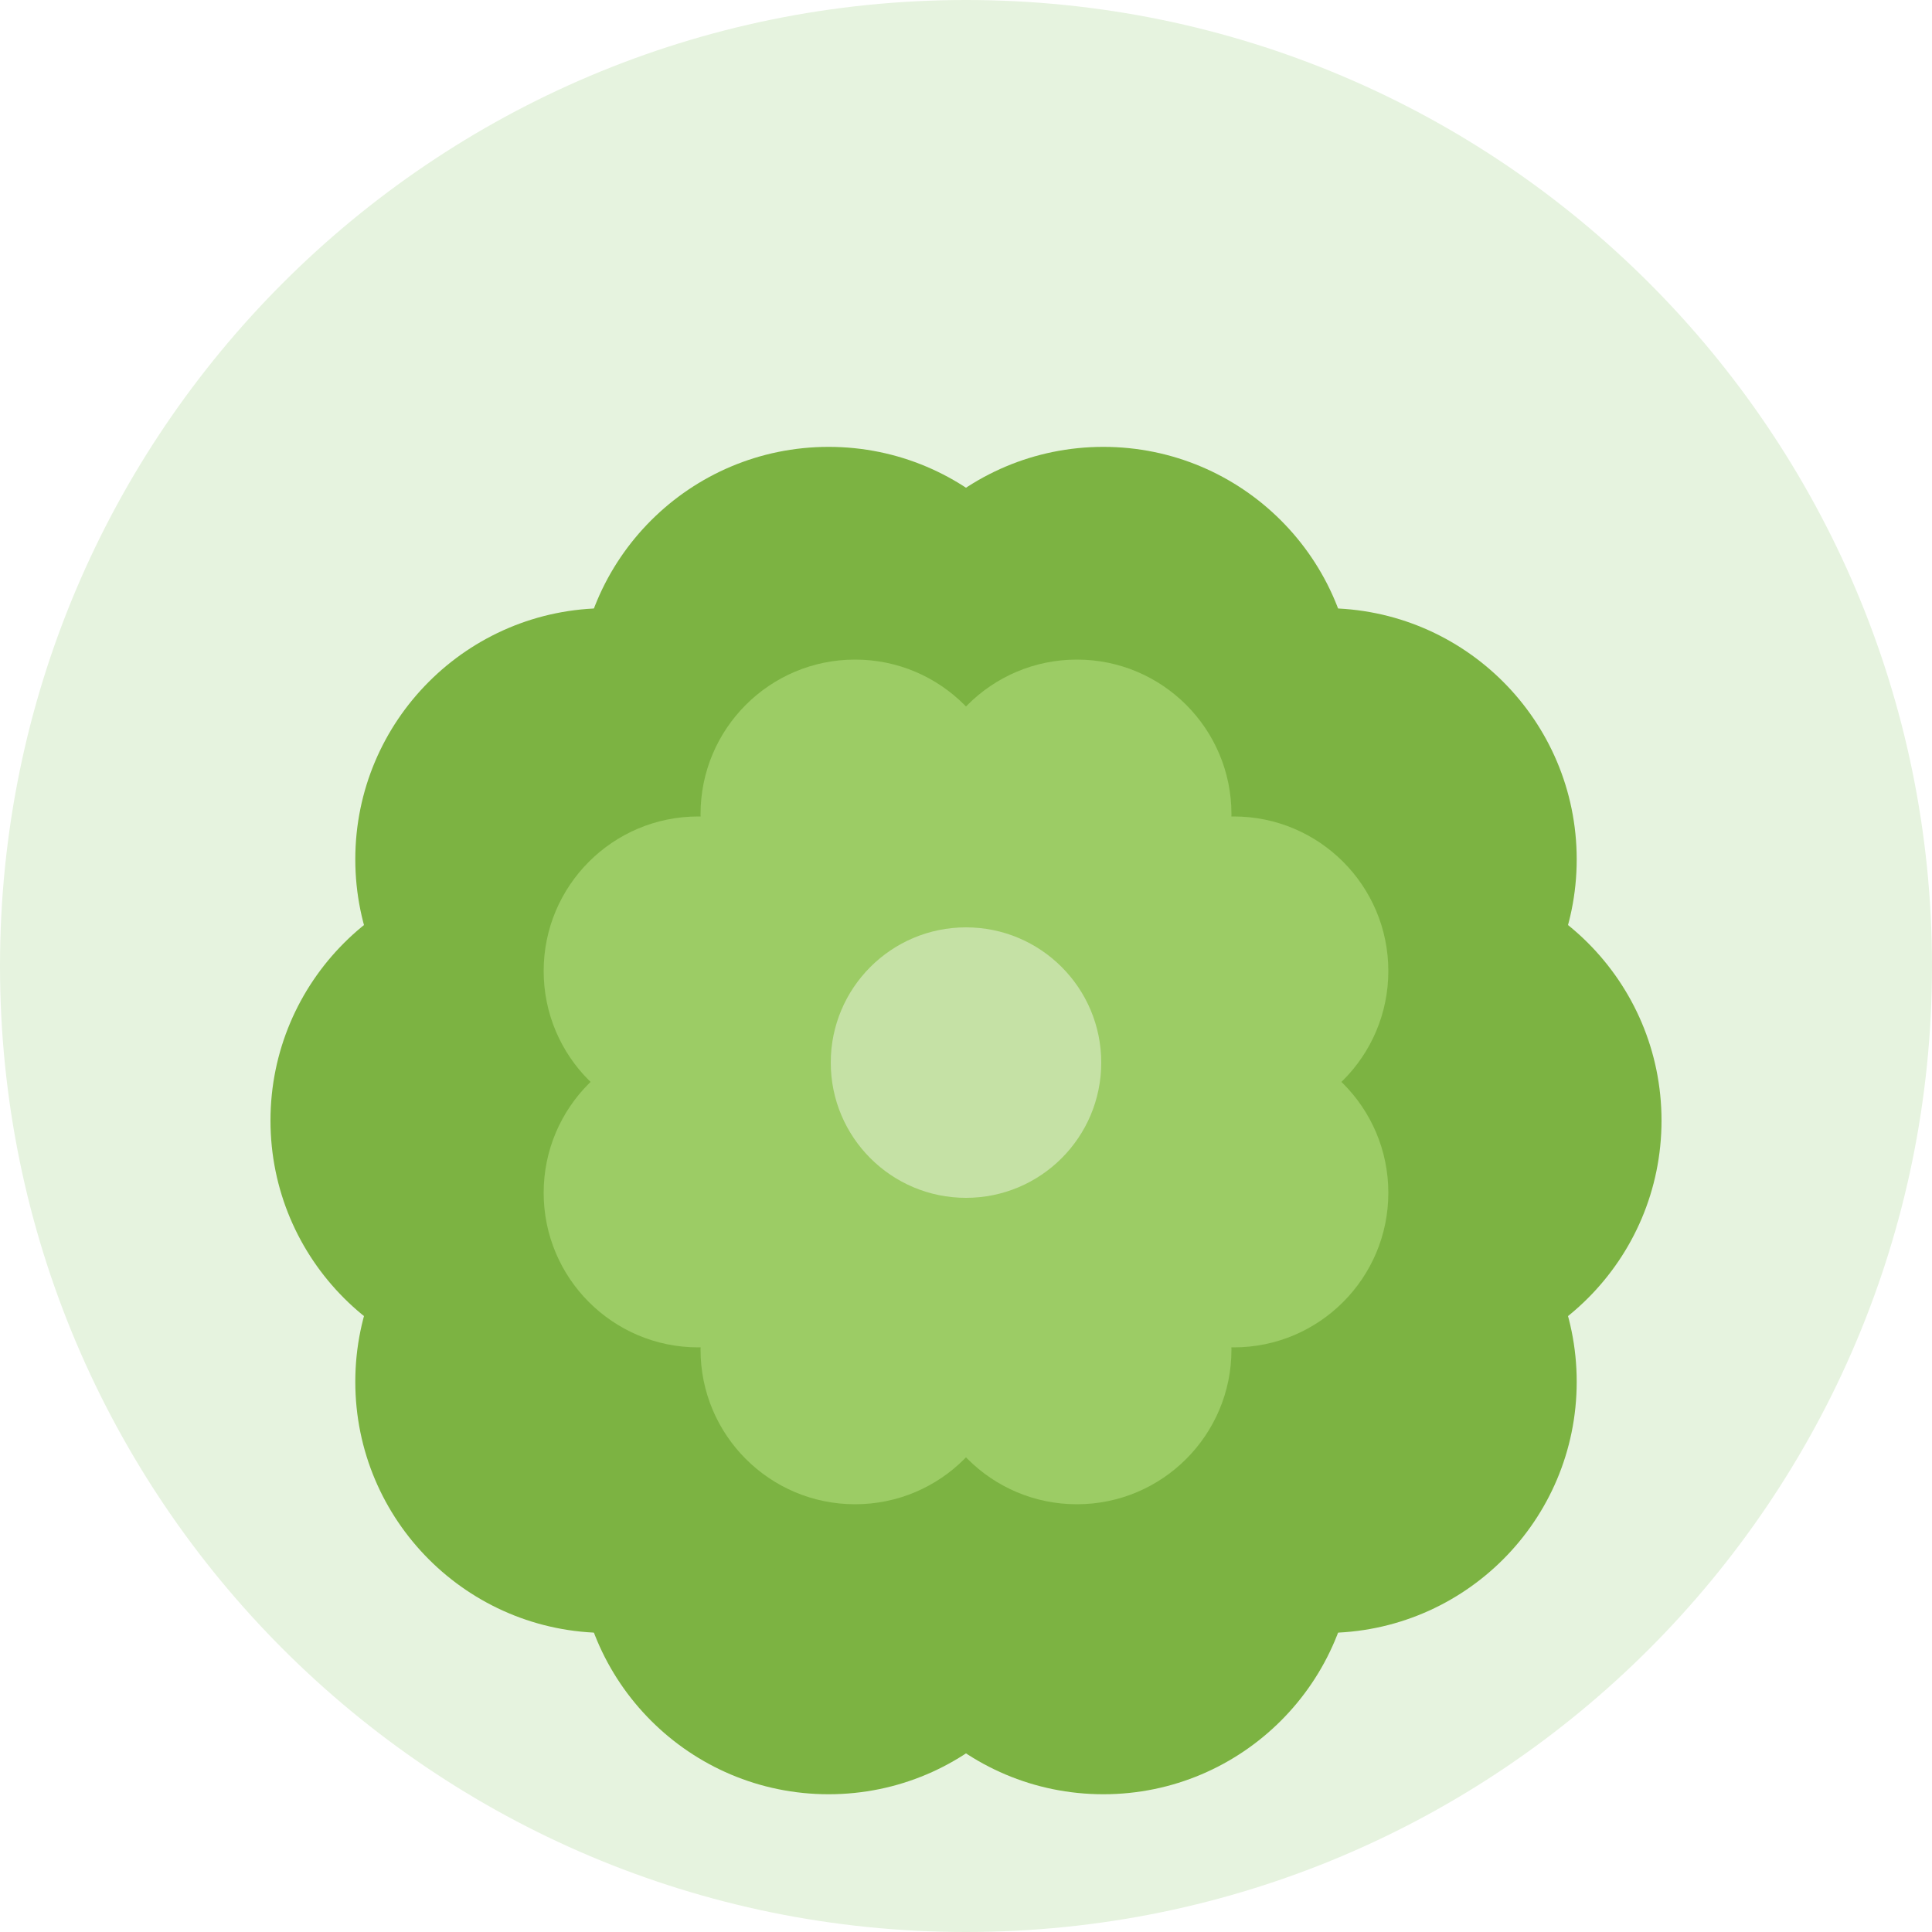
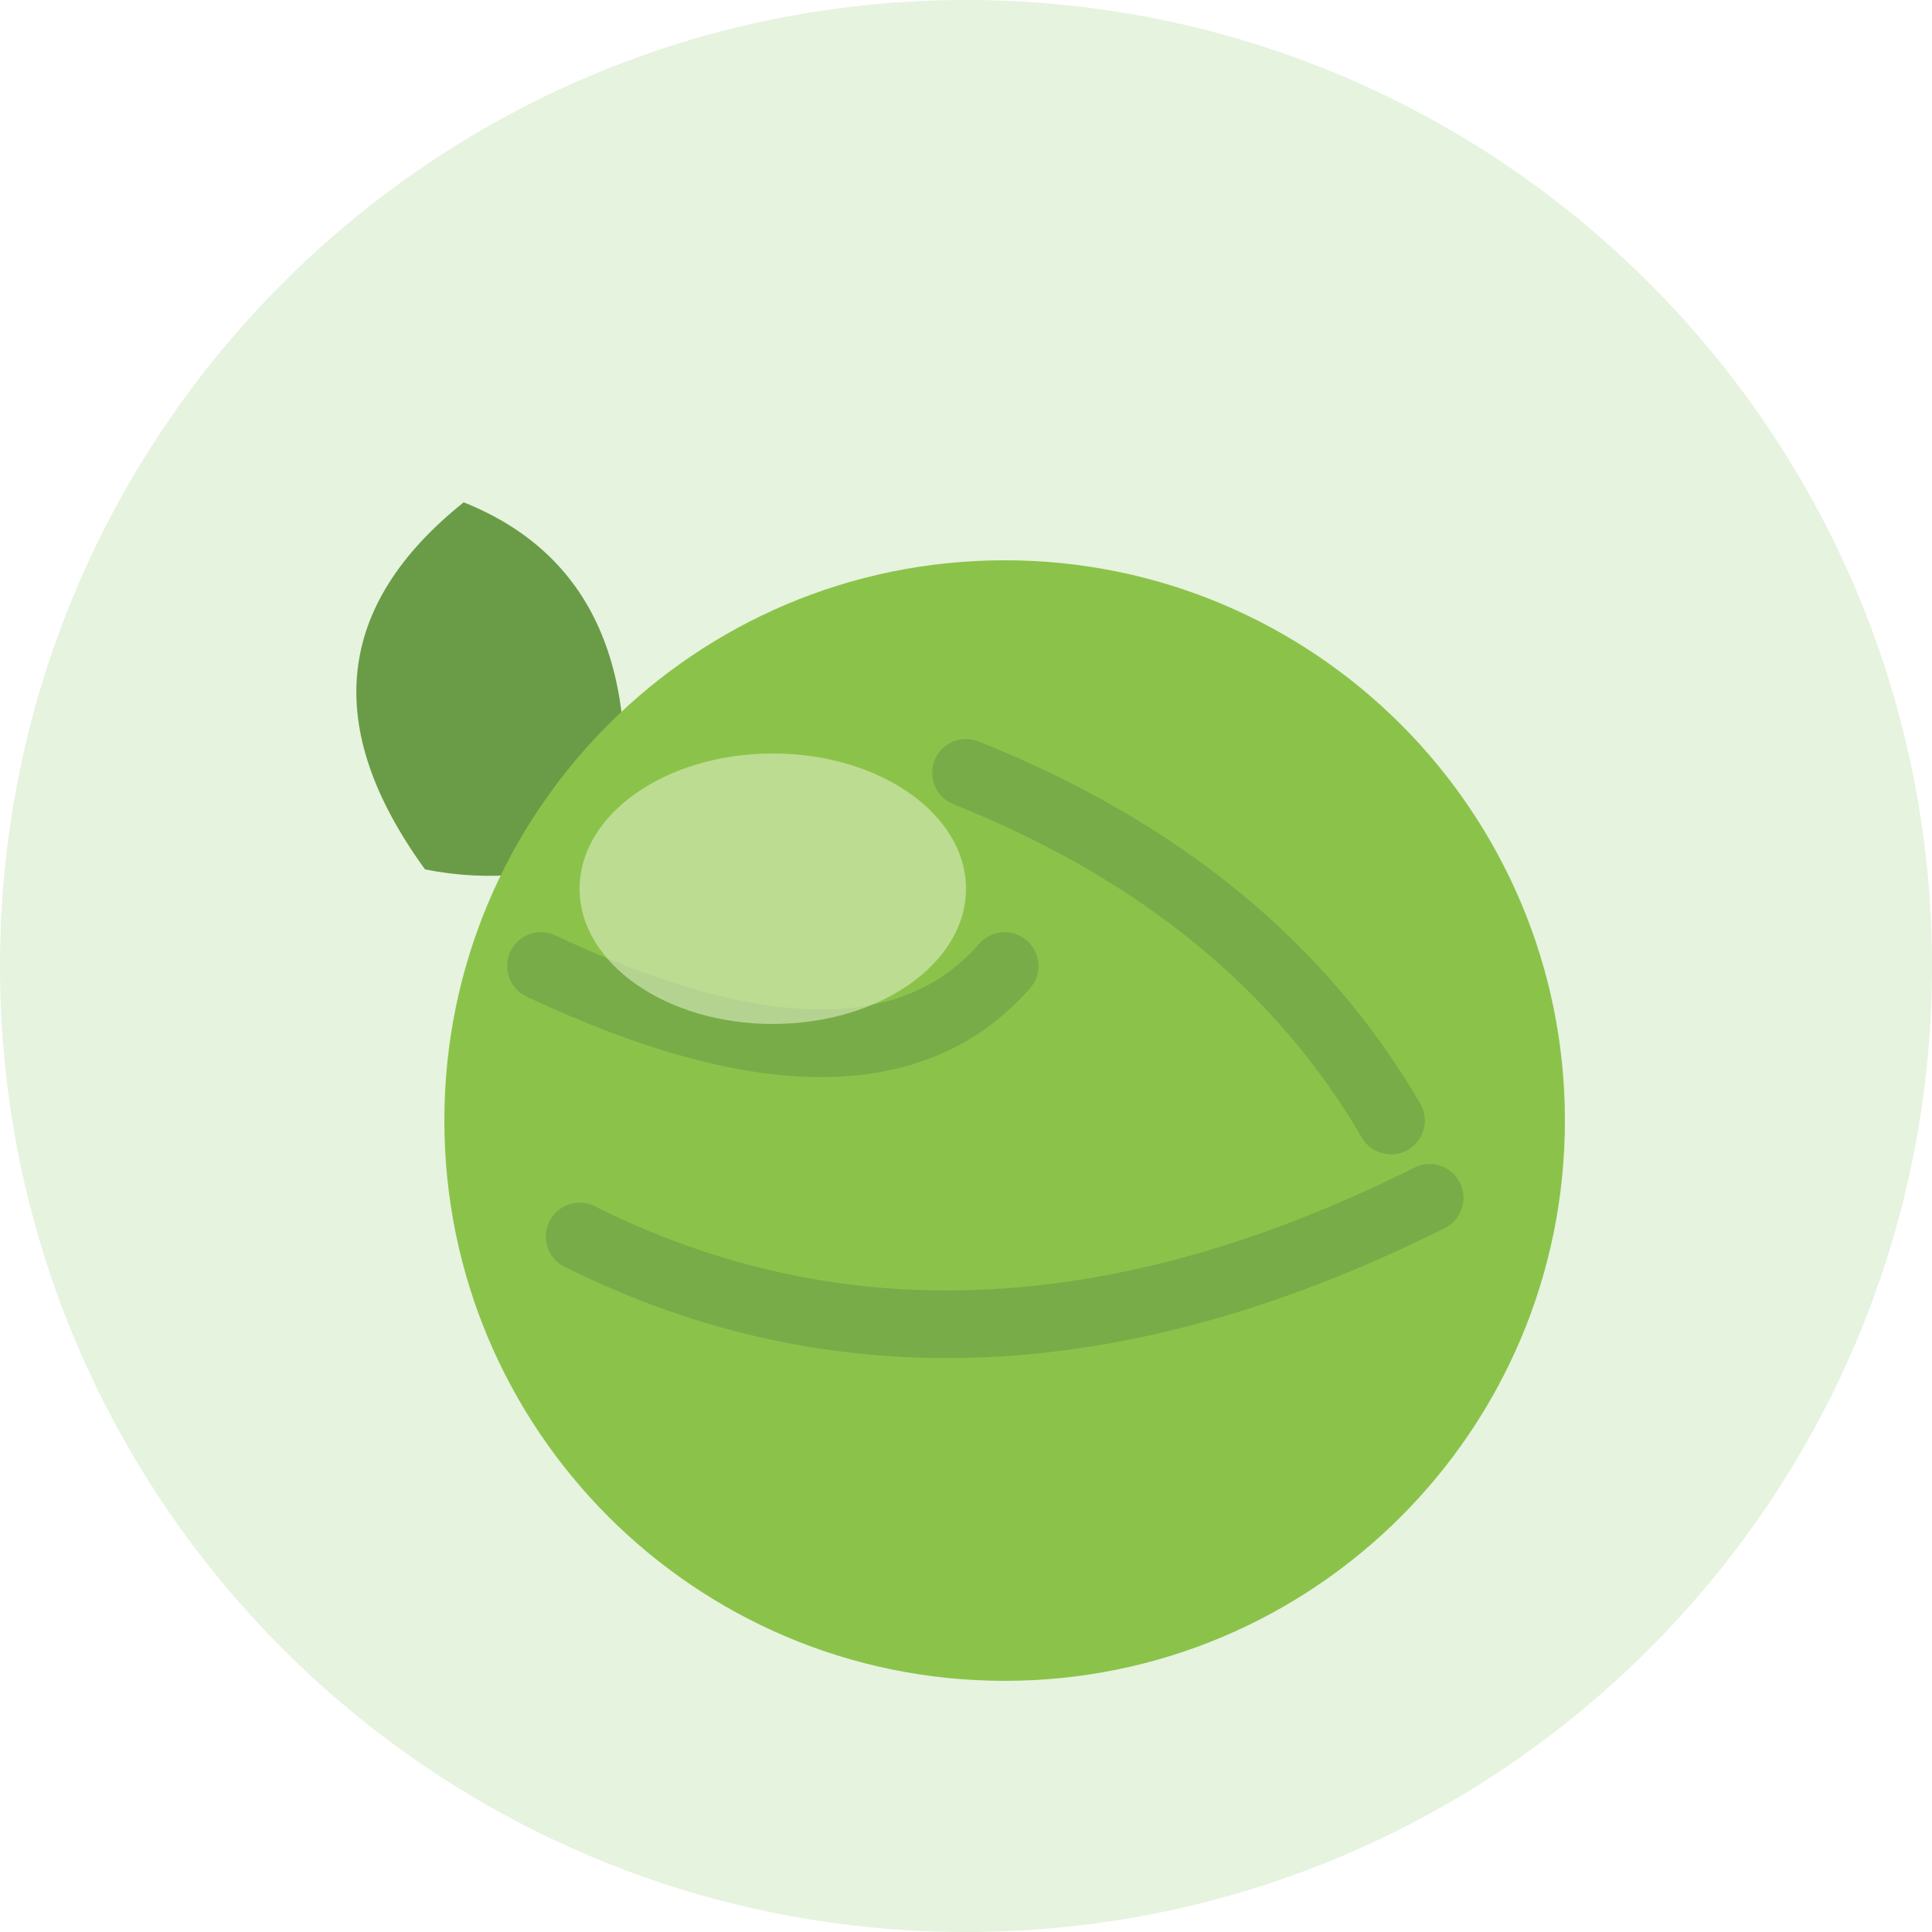
<svg xmlns="http://www.w3.org/2000/svg" viewBox="0 0 100 100">
  <circle cx="50" cy="50" r="50" fill="#e6f3df" />
  <g>
-     <circle cx="50" cy="58" r="23" fill="#7cb342" />
-     <circle cx="73.0" cy="58.0" r="13" fill="#7cb342" />
-     <circle cx="68.61" cy="71.52" r="13" fill="#7cb342" />
-     <circle cx="57.11" cy="79.87" r="13" fill="#7cb342" />
-     <circle cx="42.89" cy="79.87" r="13" fill="#7cb342" />
-     <circle cx="31.39" cy="71.52" r="13" fill="#7cb342" />
-     <circle cx="27.0" cy="58.0" r="13" fill="#7cb342" />
-     <circle cx="31.39" cy="44.48" r="13" fill="#7cb342" />
-     <circle cx="42.89" cy="36.13" r="13" fill="#7cb342" />
-     <circle cx="57.11" cy="36.13" r="13" fill="#7cb342" />
-     <circle cx="68.61" cy="44.48" r="13" fill="#7cb342" />
-     <circle cx="50" cy="56" r="15" fill="#9ccc65" />
-     <circle cx="63.86" cy="61.74" r="8" fill="#9ccc65" />
-     <circle cx="55.74" cy="69.86" r="8" fill="#9ccc65" />
-     <circle cx="44.26" cy="69.86" r="8" fill="#9ccc65" />
-     <circle cx="36.14" cy="61.74" r="8" fill="#9ccc65" />
-     <circle cx="36.14" cy="50.26" r="8" fill="#9ccc65" />
-     <circle cx="44.26" cy="42.14" r="8" fill="#9ccc65" />
-     <circle cx="55.74" cy="42.14" r="8" fill="#9ccc65" />
-     <circle cx="63.86" cy="50.26" r="8" fill="#9ccc65" />
-     <circle cx="50" cy="55" r="7" fill="#c5e1a5" />
+     <path d="M22 45 Q14 34 24 26 Q34 30 32 44 Q27 46 22 45 Z" fill="#6a9c47" />
+     <circle cx="52" cy="58" r="29" fill="#8bc34a" />
+     <path d="M28 50 Q45 58 52 50" stroke="#6a9c47" stroke-width="3.5" fill="none" stroke-linecap="round" opacity="0.6" />
+     <path d="M30 64 Q50 74 74 62" stroke="#6a9c47" stroke-width="3.5" fill="none" stroke-linecap="round" opacity="0.6" />
+     <path d="M50 40 Q65 46 72 58" stroke="#6a9c47" stroke-width="3.5" fill="none" stroke-linecap="round" opacity="0.6" />
+     <ellipse cx="40" cy="46" rx="10" ry="7" fill="#dcedc0" opacity="0.6" />
  </g>
</svg>
